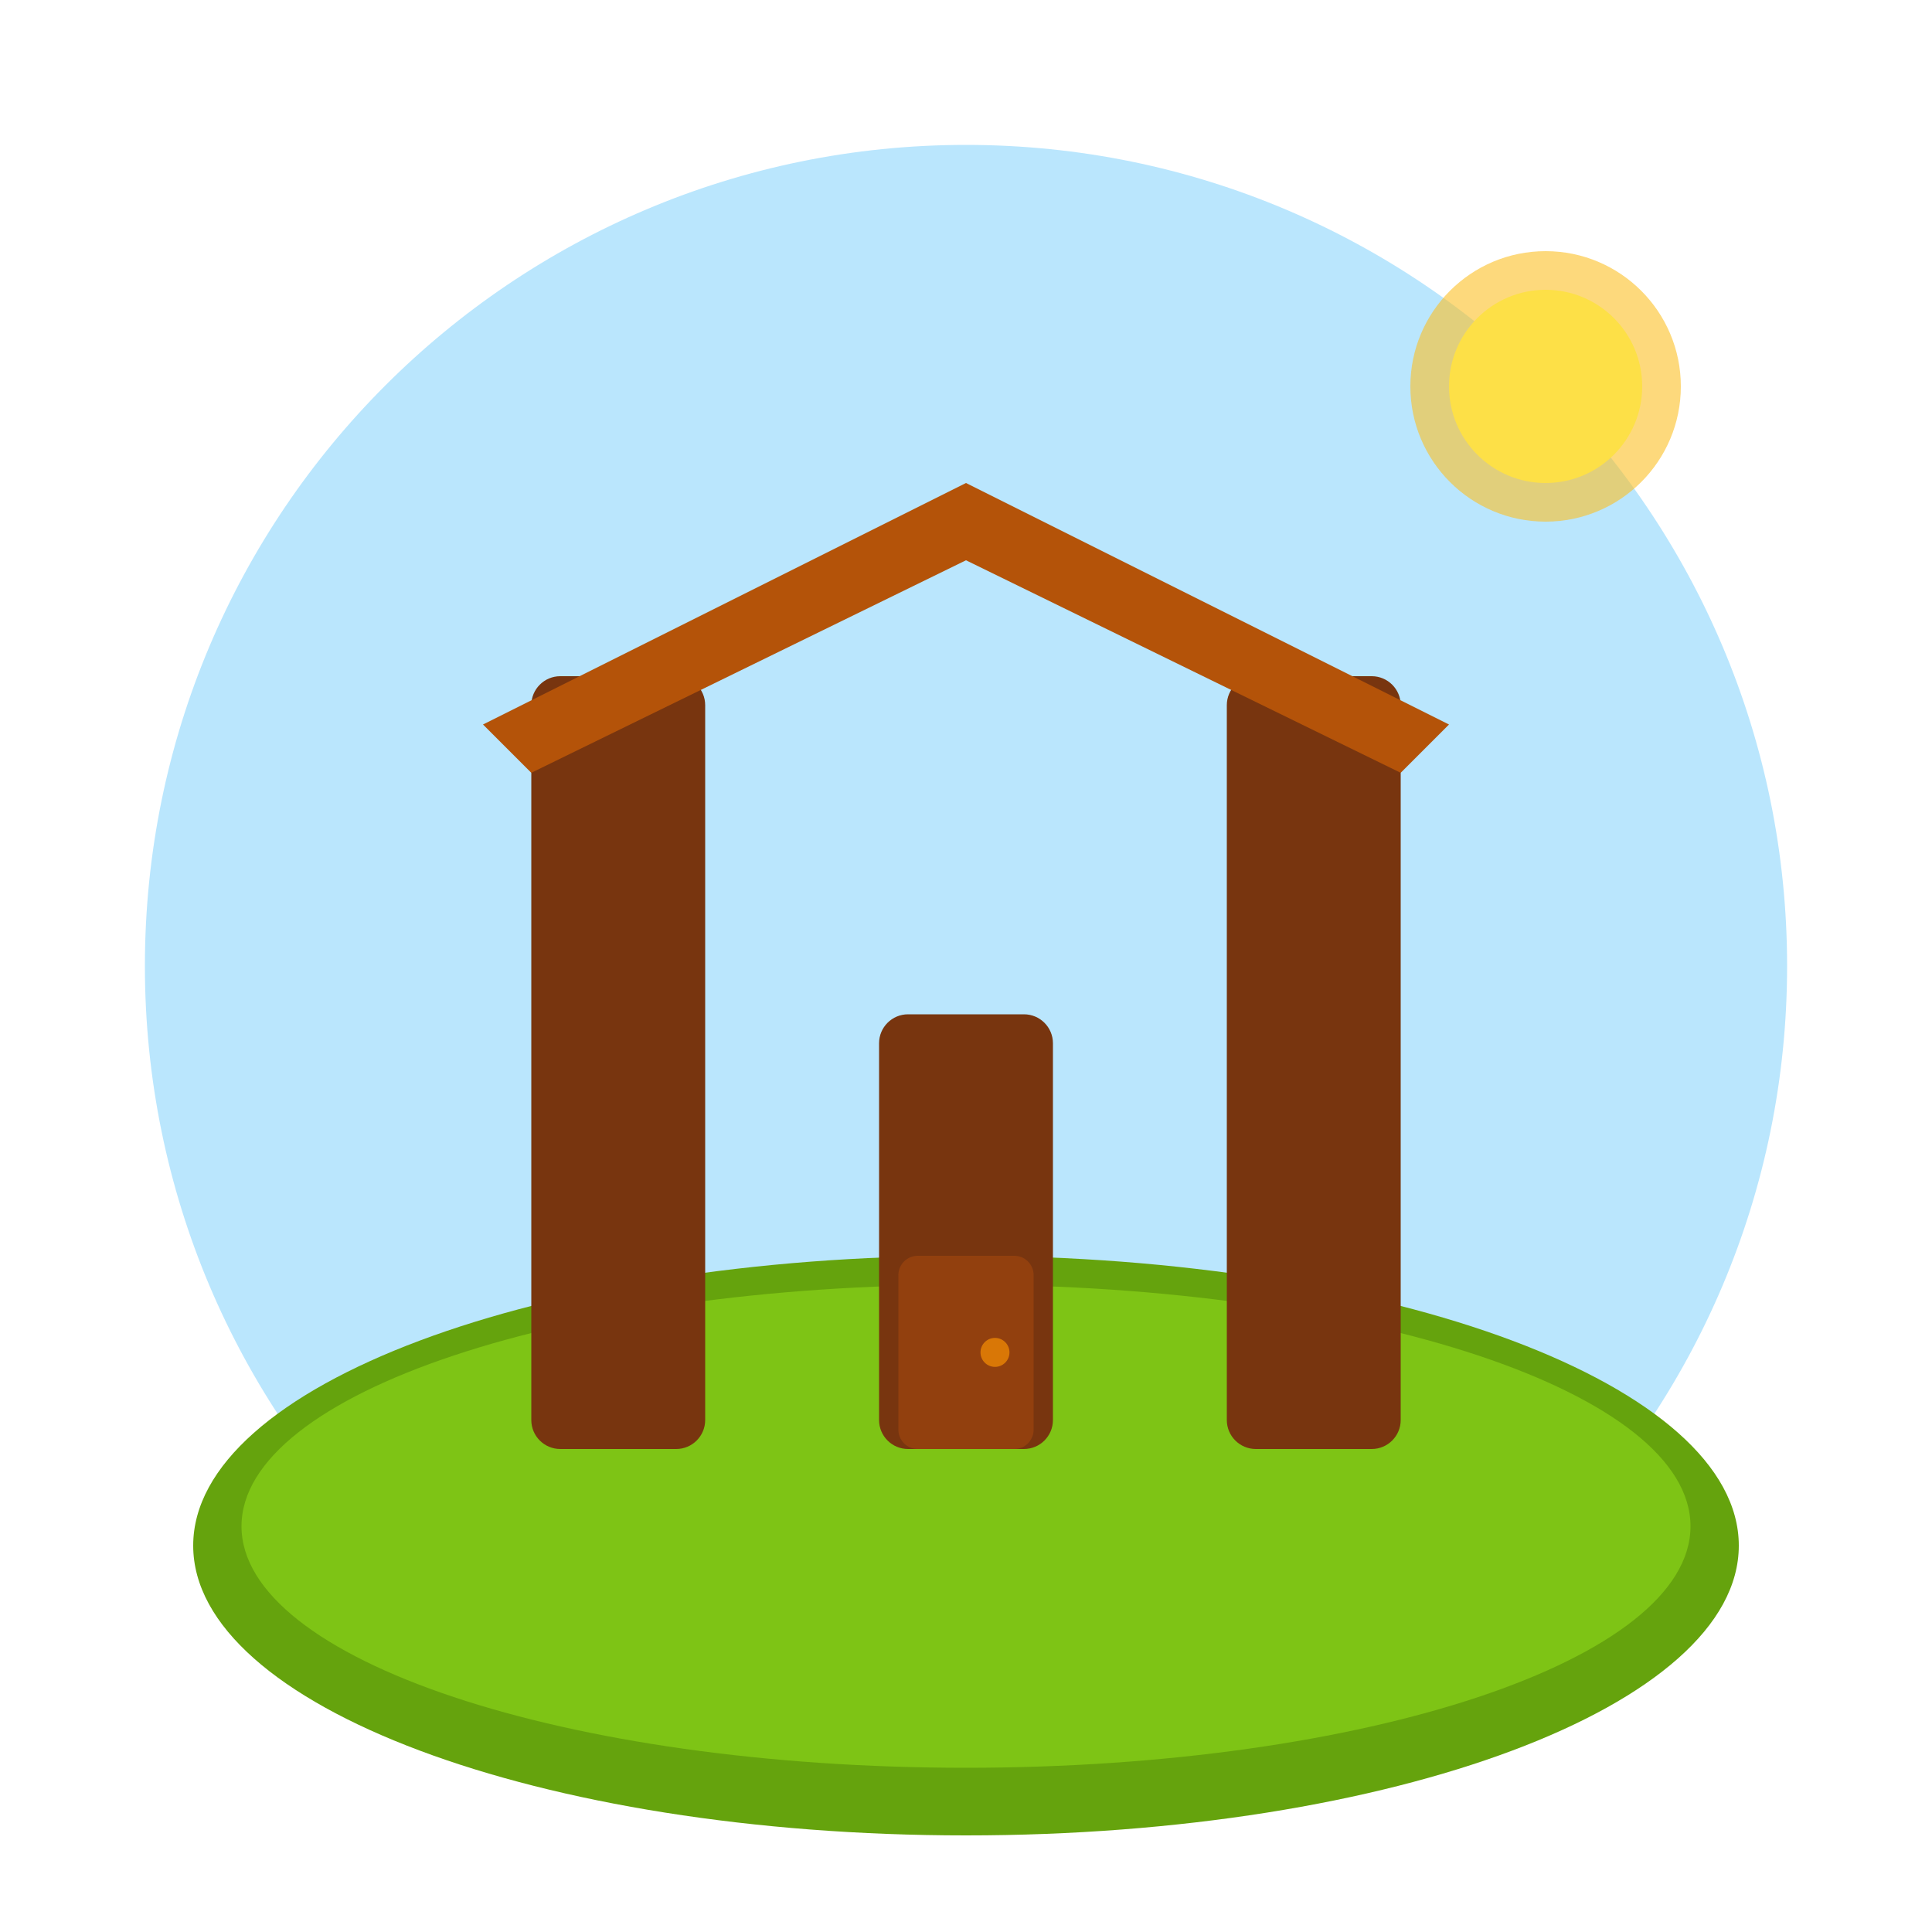
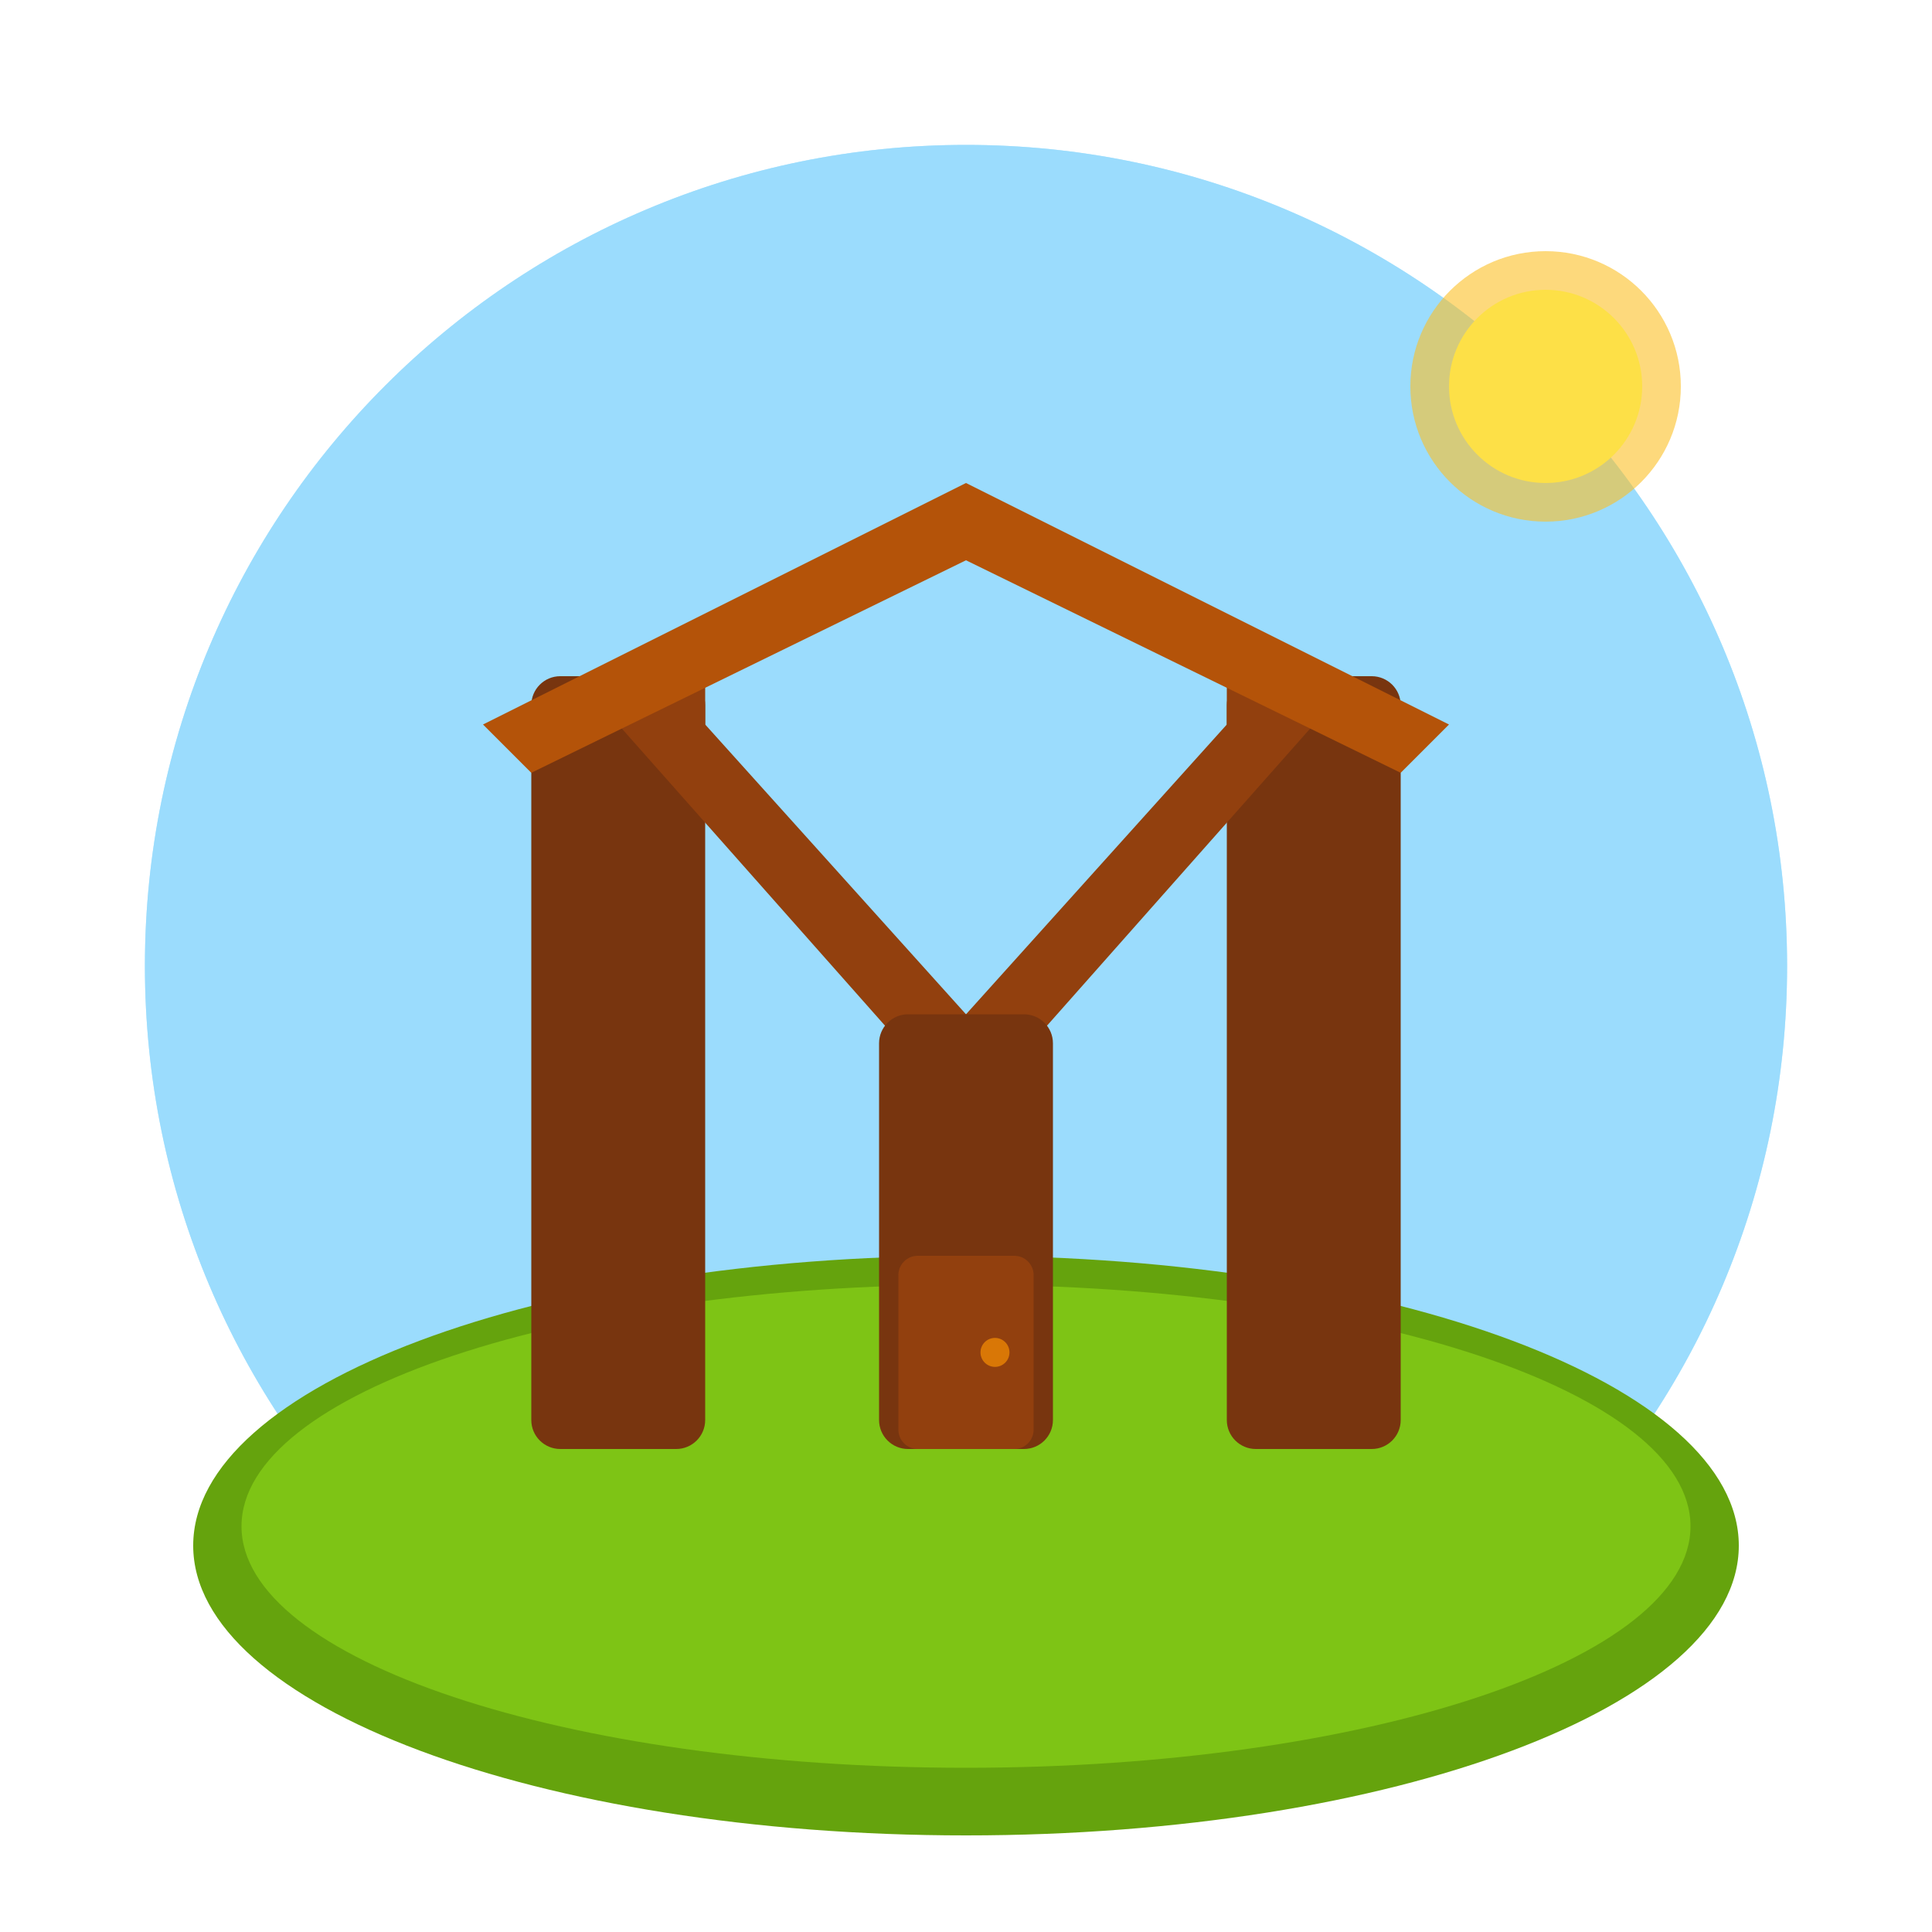
<svg xmlns="http://www.w3.org/2000/svg" width="200" height="200" viewBox="0 0 200 200" fill="none">
  <defs>
    <linearGradient id="skyGradient" x1="100" y1="15" x2="100" y2="185">
      <stop offset="0%" stop-color="#bae6fd" />
      <stop offset="100%" stop-color="#7dd3fc" />
    </linearGradient>
  </defs>
-   <circle cx="100" cy="100" r="85" fill="url(#skyGradient)" />
+   <circle cx="100" cy="100" r="85" fill="#7dd3fc" />
+   <circle cx="100" cy="100" r="85" fill="url(#skyGradient)" opacity="0.5" />
  <ellipse cx="100" cy="160" rx="80" ry="30" fill="#65a30d" />
  <ellipse cx="100" cy="158" rx="75" ry="25" fill="#84cc16" opacity="0.8" />
  <rect x="55" y="70" width="18" height="80" fill="#78350f" rx="3" />
  <rect x="127" y="70" width="18" height="80" fill="#78350f" rx="3" />
+   <path d="M64 70 L64 75 L95 110 L100 110 L100 105 L73 75 L73 70 Z" fill="#92400e" />
+   <path d="M136 70 L136 75 L105 110 L100 110 L100 105 L127 75 L127 70 Z" fill="#92400e" />
  <rect x="91" y="105" width="18" height="45" fill="#78350f" rx="3" />
  <path d="M100 50 L150 75 L145 80 L100 58 L55 80 L50 75 Z" fill="#b45309" />
  <rect x="93" y="130" width="14" height="20" fill="#92400e" rx="2" />
  <circle cx="103" cy="140" r="1.5" fill="#d97706" />
  <circle cx="160" cy="40" r="14" fill="#fbbf24" opacity="0.6" />
  <circle cx="160" cy="40" r="10" fill="#fde047" />
</svg>
